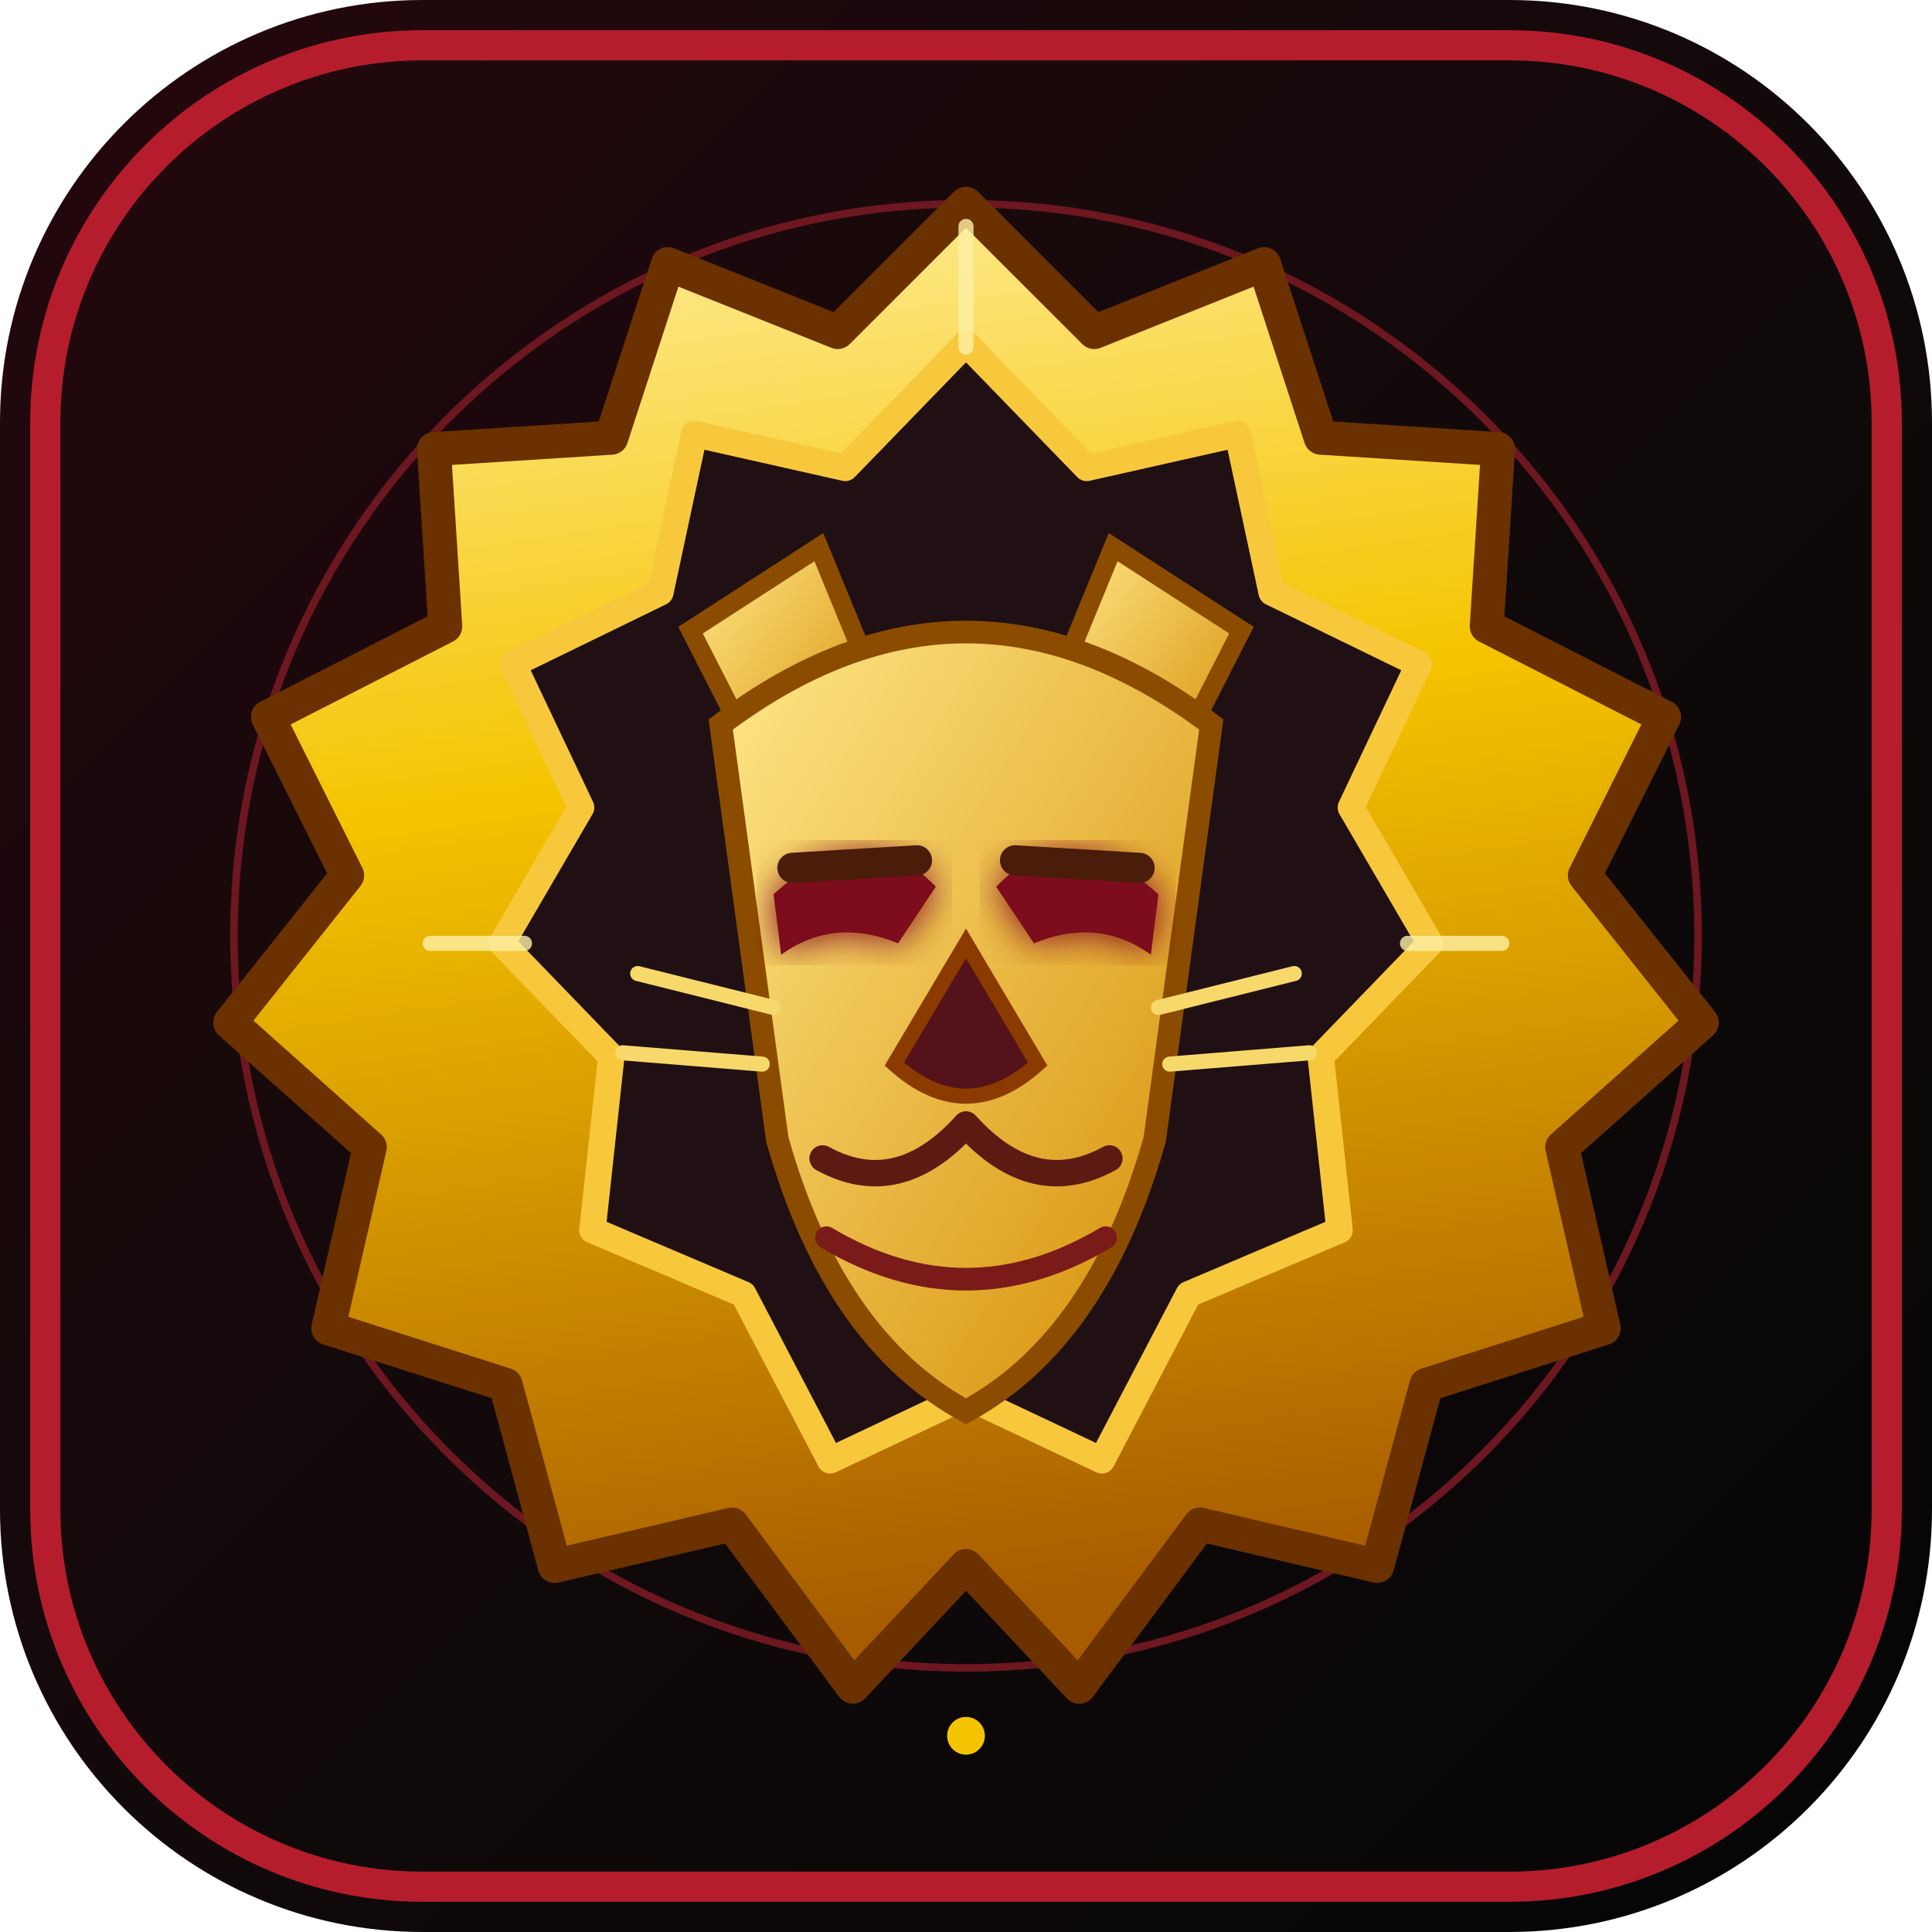
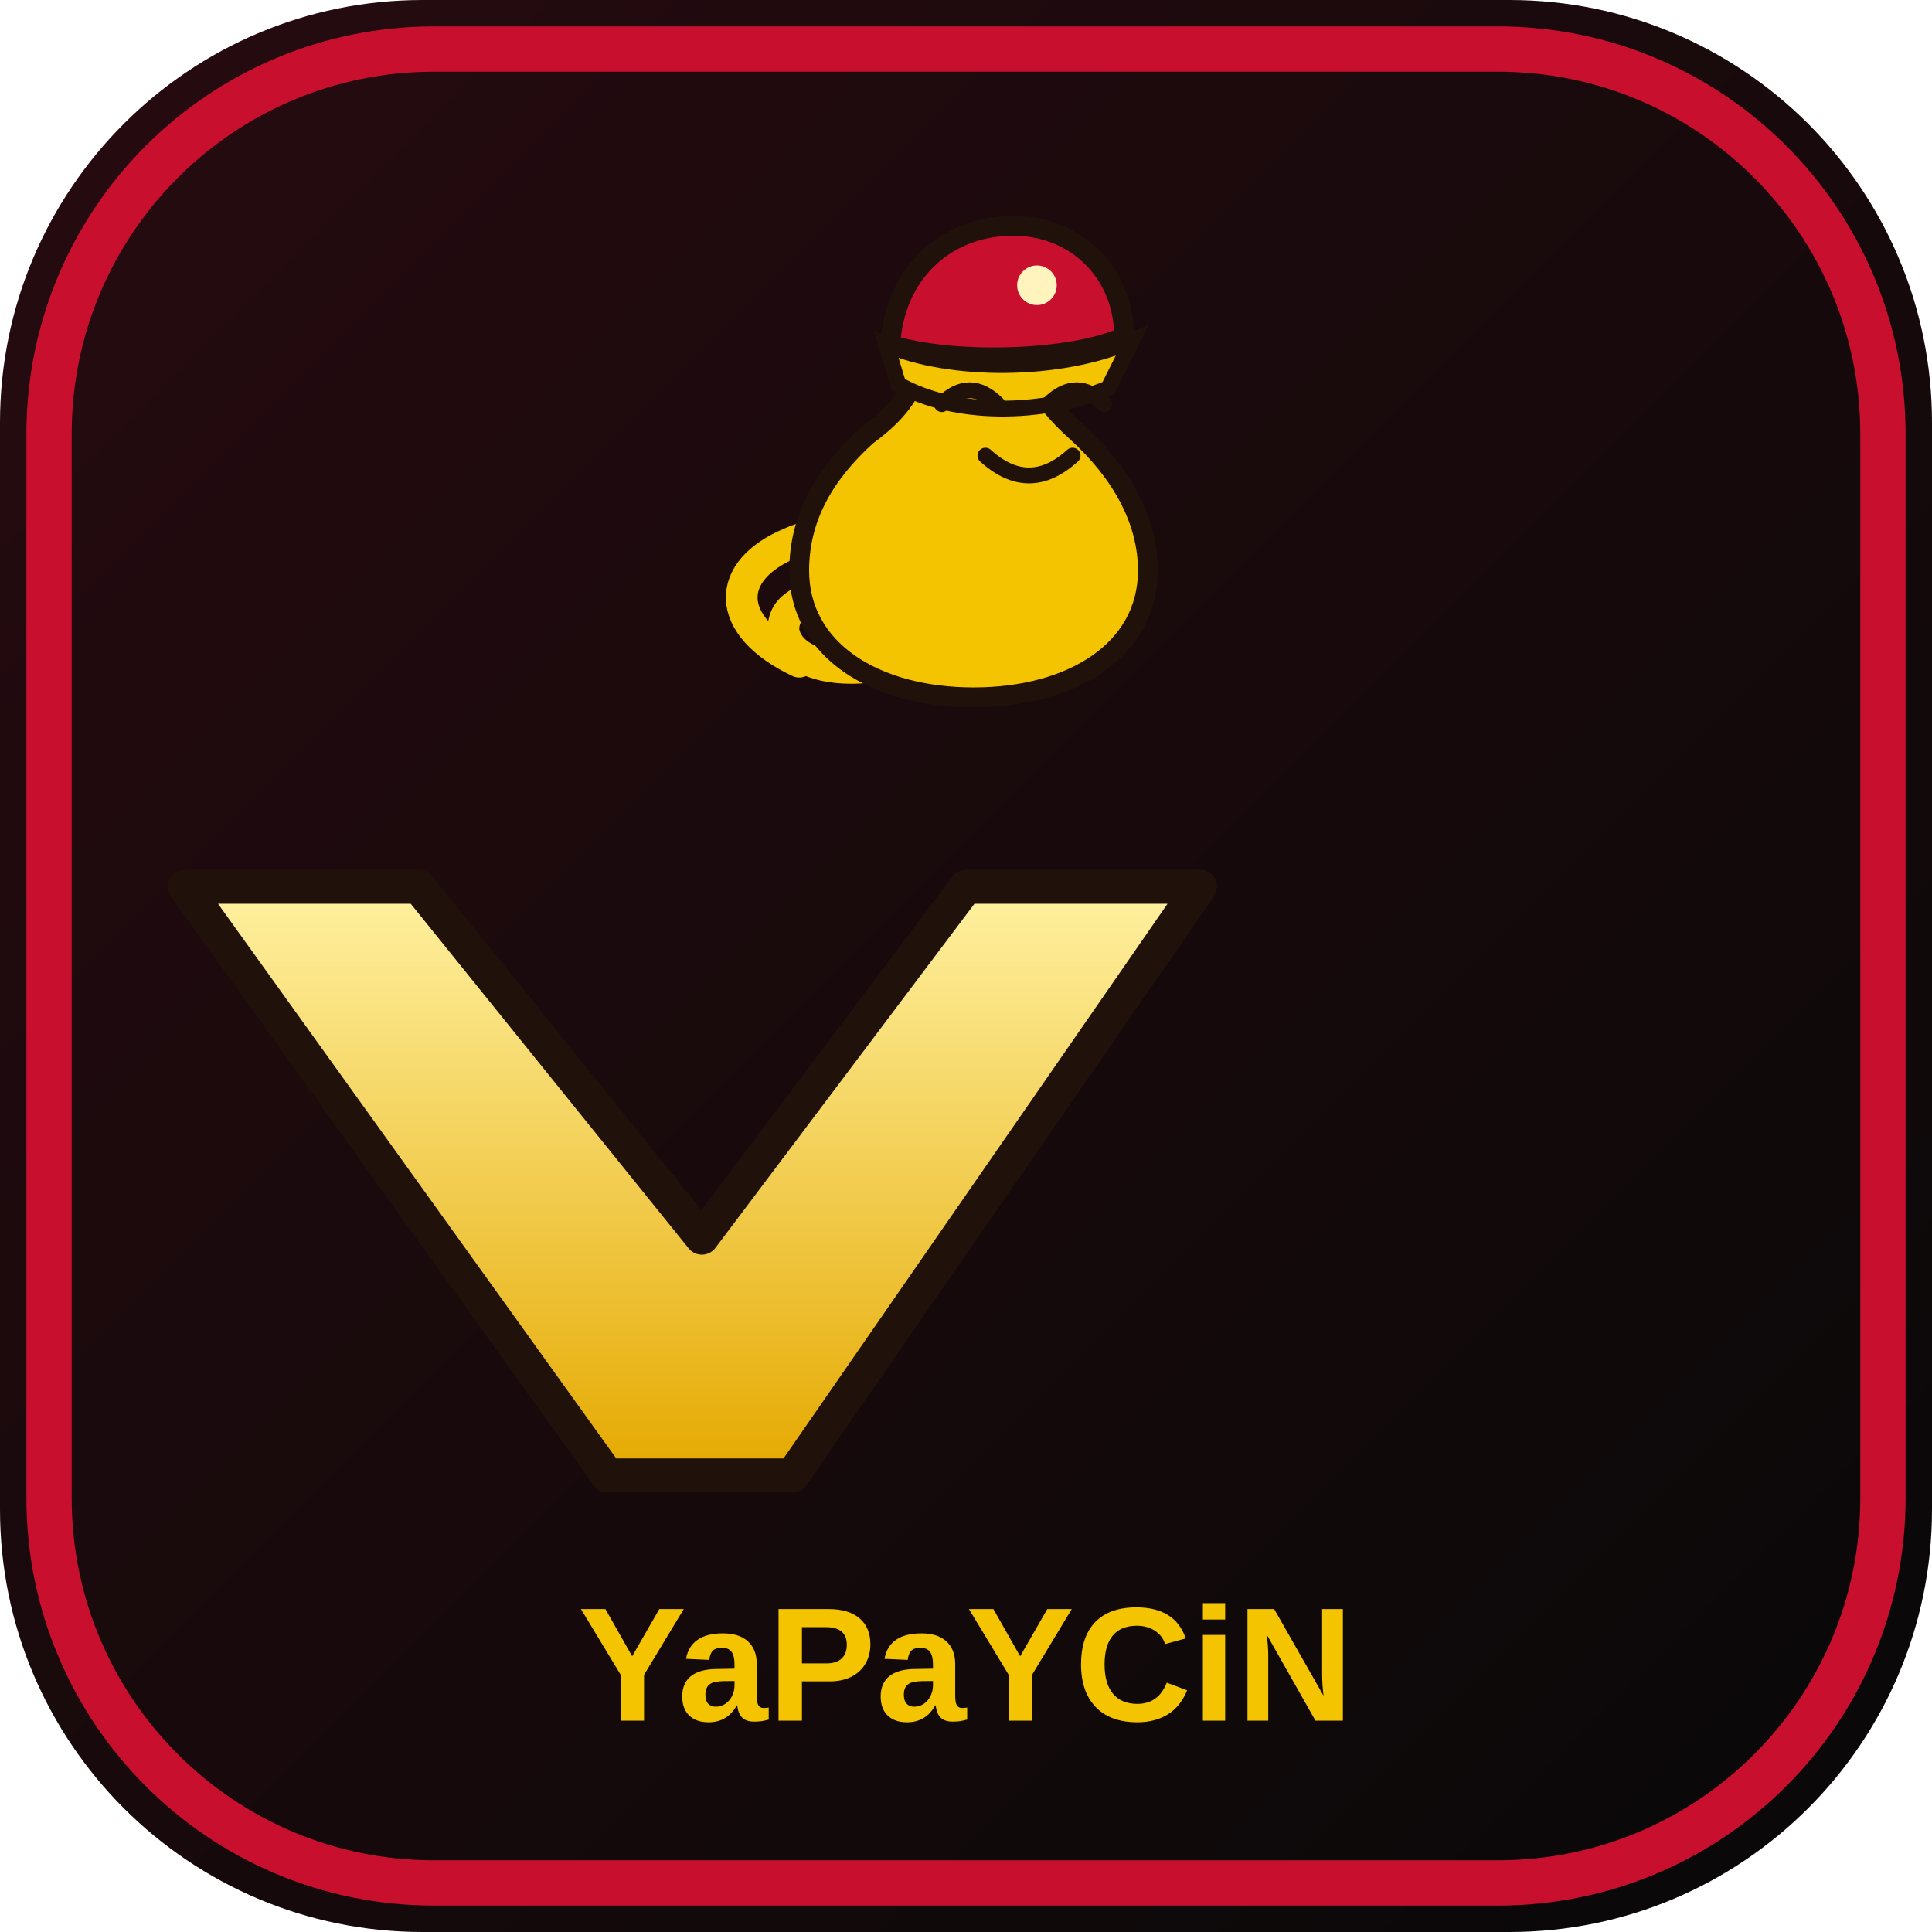
<svg xmlns="http://www.w3.org/2000/svg" viewBox="0 0 512 512">
  <defs>
    <linearGradient id="bg" x1="0" y1="0" x2="1" y2="1">
-       <stop stop-color="#25080d" />
-       <stop offset=".55" stop-color="#10090a" />
-       <stop offset="1" stop-color="#050505" />
+       <stop stop-color="#270b10" />
+       <stop offset="1" stop-color="#080808" />
    </linearGradient>
-     <linearGradient id="gold" x1="0" y1="0" x2=".15" y2="1">
-       <stop stop-color="#fff0a6" />
-       <stop offset=".42" stop-color="#f5c400" />
-       <stop offset="1" stop-color="#a85c00" />
+     <linearGradient id="y" x1="0" y1="0" x2="0" y2="1">
+       <stop stop-color="#fff1a1" />
+       <stop offset="1" stop-color="#e5a900" />
    </linearGradient>
-     <linearGradient id="face" x1="0" y1="0" x2="1" y2="1">
-       <stop stop-color="#ffe98a" />
-       <stop offset="1" stop-color="#d58a00" />
-     </linearGradient>
-     <filter id="glow">
-       <feGaussianBlur stdDeviation="5" result="b" />
-       <feMerge>
-         <feMergeNode in="b" />
-         <feMergeNode in="SourceGraphic" />
-       </feMerge>
-     </filter>
  </defs>
  <rect width="512" height="512" rx="112" fill="url(#bg)" />
-   <rect x="12" y="12" width="488" height="488" rx="100" fill="none" stroke="#b51d2d" stroke-width="8" />
-   <circle cx="256" cy="248" r="194" fill="none" stroke="#6d1720" stroke-width="2" />
-   <path d="M256 54 290 88 335 70 350 116 397 119 394 166 441 190 420 232 451 271 414 304 425 352 378 367 365 415 318 404 286 447 256 415 226 447 194 404 147 415 134 367 87 352 98 304 61 271 92 232 71 190 118 166 115 119 162 116 177 70 222 88Z" fill="url(#gold)" stroke="#6b3100" stroke-width="9" stroke-linejoin="round" />
-   <path d="M256 91 288 124 328 115 337 157 376 176 358 214 379 250 350 280 355 326 315 343 292 387 256 370 220 387 197 343 157 326 162 280 133 250 154 214 136 176 175 157 184 115 224 124Z" fill="#201014" stroke="#f7c83c" stroke-width="7" stroke-linejoin="round" />
-   <path d="M183 167 217 145 233 184 207 214Z" fill="url(#face)" stroke="#8b4c00" stroke-width="5" />
-   <path d="M329 167 295 145 279 184 305 214Z" fill="url(#face)" stroke="#8b4c00" stroke-width="5" />
-   <path d="M191 192Q256 143 321 192L306 302Q291 355 256 374Q221 355 206 302Z" fill="url(#face)" stroke="#8b4c00" stroke-width="6" />
-   <path d="M205 237Q229 215 248 235L238 250Q221 243 207 253Z" fill="#7d111c" filter="url(#glow)" />
-   <path d="M307 237Q283 215 264 235L274 250Q291 243 305 253Z" fill="#7d111c" filter="url(#glow)" />
-   <path d="M210 230 243 228M302 230 269 228" stroke="#4a1c0a" stroke-width="8" stroke-linecap="round" />
-   <path d="M256 250 237 282Q256 299 275 282Z" fill="#54131a" stroke="#8b3b00" stroke-width="4" />
-   <path d="M256 298Q238 318 218 307M256 298Q274 318 294 307" fill="none" stroke="#5b1b13" stroke-width="7" stroke-linecap="round" />
-   <path d="M219 328Q256 350 293 328" fill="none" stroke="#7a1b19" stroke-width="6" stroke-linecap="round" />
-   <path d="M169 258 205 267M165 279 202 282M343 258 307 267M347 279 310 282" stroke="#f7d86a" stroke-width="4" stroke-linecap="round" />
-   <path d="M256 60V92M114 250H139M373 250H398" stroke="#fff0a6" stroke-width="4" stroke-linecap="round" opacity=".8" />
-   <circle cx="256" cy="460" r="5" fill="#f5c400" />
+   <rect x="13" y="13" width="486" height="486" rx="102" fill="none" stroke="#c8102e" stroke-width="12" />
+   <path d="M111 235l75 93 70-93h62L210 391h-49l-112-156z" fill="url(#y)" stroke="#21110b" stroke-width="9" stroke-linejoin="round" />
+   <g transform="translate(174 42) scale(1.05)">
+     <path d="M36 127c-19-9-19-23-2-30 11-5 17 1 13 8-4 7-15 5-15 14 1 8 13 12 29 8" fill="none" stroke="#f5c400" stroke-width="8" stroke-linecap="round" />
+     <path d="M53 70c-11 10-17 21-17 34 0 20 19 32 44 32s44-12 44-32c0-13-7-25-18-35-10-9-14-17-13-27H66c2 12-2 20-13 28z" fill="#f5c400" stroke="#21110b" stroke-width="5" />
+     <path d="M59 47c1-18 14-30 31-30 16 0 28 12 28 28-13 6-43 7-59 2z" fill="#c8102e" stroke="#21110b" stroke-width="5" />
+     <path d="M58 47c16 7 44 7 62-1l-6 12c-17 7-39 7-53-1z" fill="#f5c400" stroke="#21110b" stroke-width="4" />
+     <path d="M72 62q7-7 14 0M99 62q7-7 14 0M83 75q11 10 22 0" fill="none" stroke="#21110b" stroke-width="4" stroke-linecap="round" />
+     <circle cx="96" cy="32" r="5" fill="#fff4be" />
+   </g>
+   <text x="256" y="456" text-anchor="middle" font-family="Arial,sans-serif" font-size="43" font-weight="900" fill="#f5c400">YaPaYCiN</text>
</svg>
